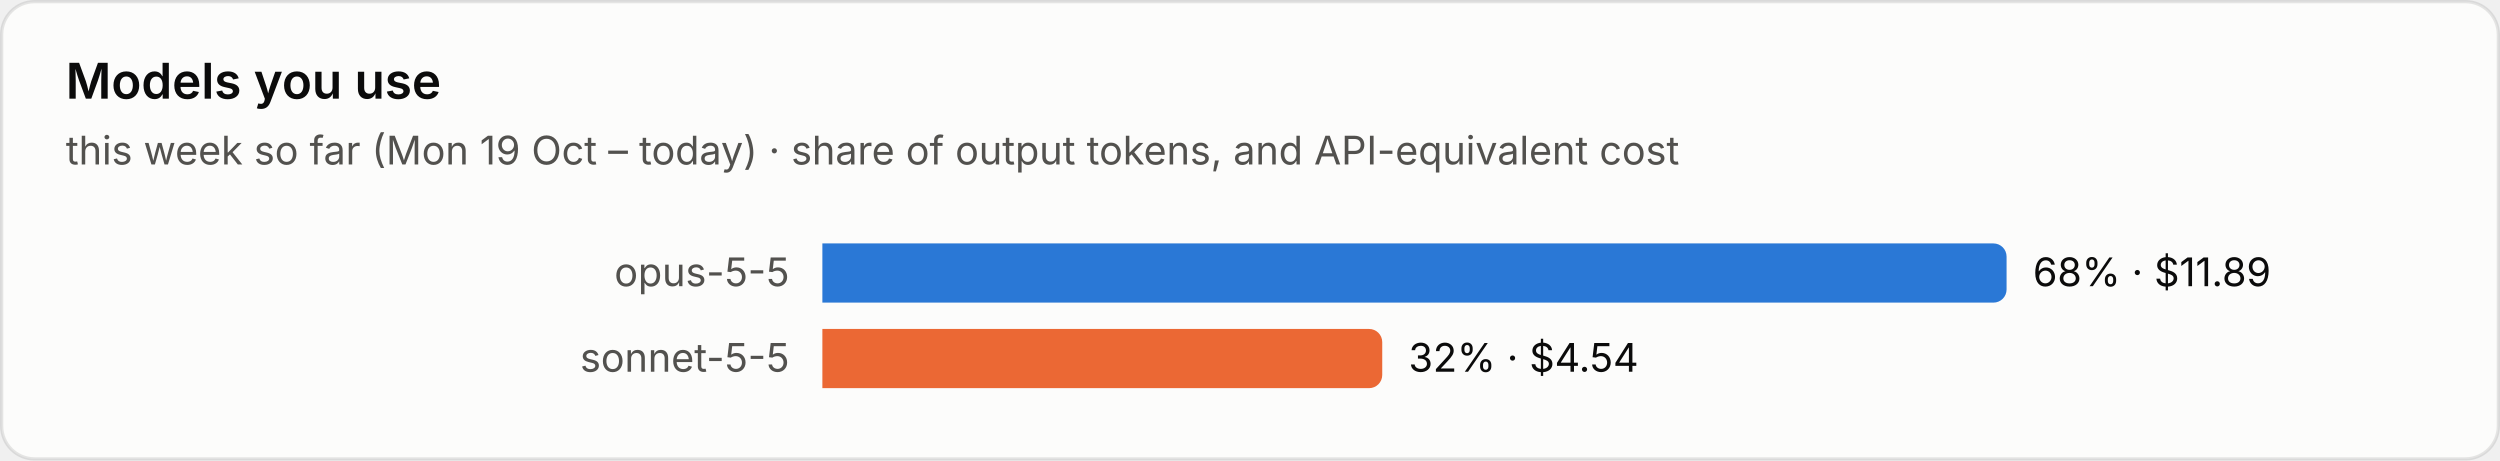
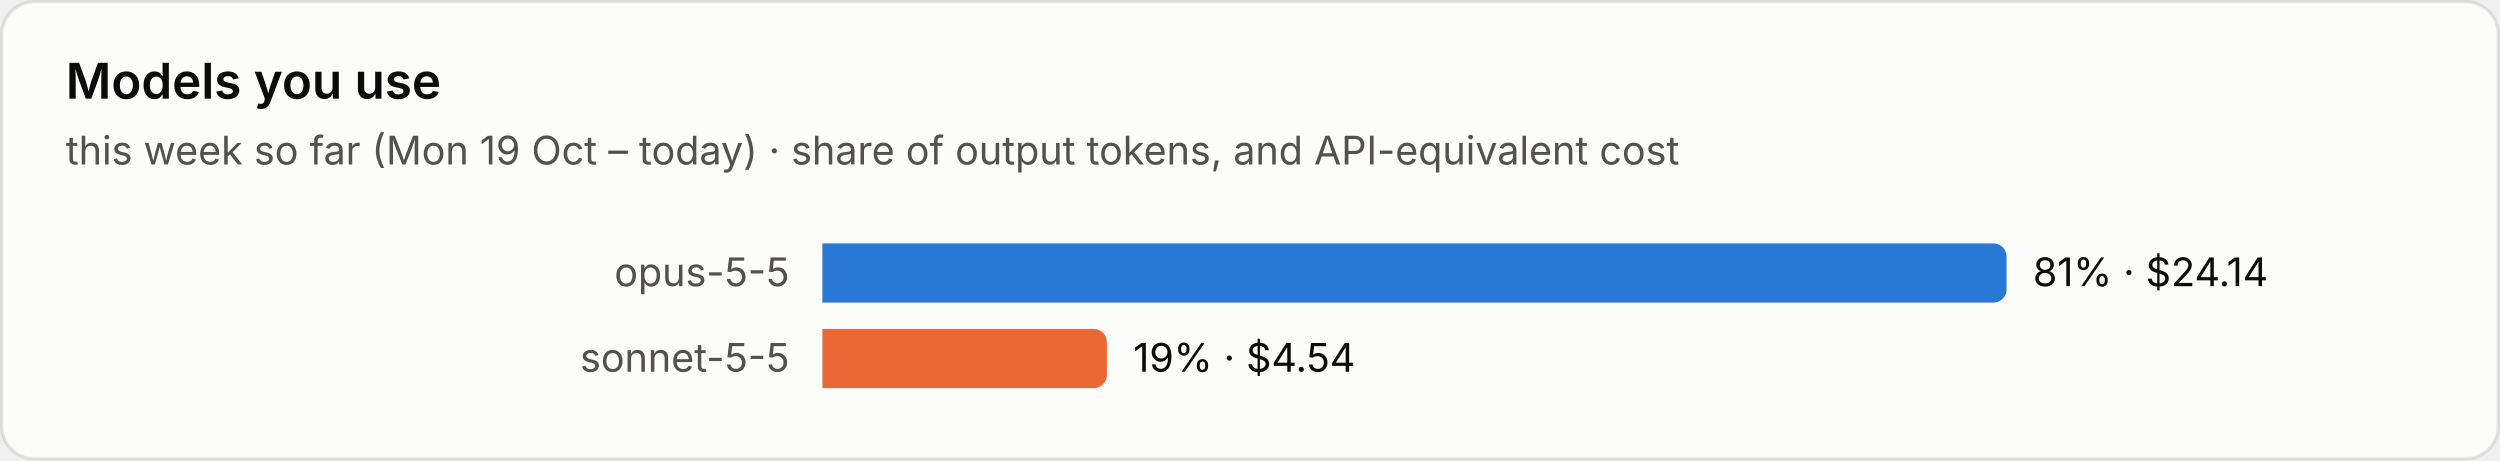
<svg xmlns="http://www.w3.org/2000/svg" viewBox="0 0 760 140" width="760" height="140" role="img" aria-label="Models you use">
  <style>text{font-family:system-ui,-apple-system,"Segoe UI",sans-serif;font-variant-numeric:tabular-nums}.bg{fill:#fcfcfb;stroke:rgba(11,11,11,.10)}.tp{fill:#0b0b0b}.ts{fill:#52514e}.tm{fill:#898781}.grid{stroke:#e1e0d9;stroke-width:1}.base{stroke:#c3c2b7;stroke-width:1}.so{fill:#b5b3ad}.lo{stroke:#b5b3ad}.qe{fill:#f0efec}.ring{stroke:#fcfcfb}.area{fill-opacity:.1}.s0{fill:#2a78d6}.l0{stroke:#2a78d6}.s1{fill:#eb6834}.l1{stroke:#eb6834}.s2{fill:#1baf7a}.l2{stroke:#1baf7a}.s3{fill:#eda100}.l3{stroke:#eda100}.s4{fill:#e87ba4}.l4{stroke:#e87ba4}.s5{fill:#008300}.l5{stroke:#008300}.s6{fill:#4a3aa7}.l6{stroke:#4a3aa7}.s7{fill:#e34948}.l7{stroke:#e34948}.q0{fill:#cde2fb}.q1{fill:#9ec5f4}.q2{fill:#6da7ec}.q3{fill:#3987e5}.q4{fill:#256abf}.q5{fill:#184f95}.q6{fill:#0d366b}.r0{fill:#f8d4d4}.r1{fill:#ec8f8f}.r2{fill:#c42f2f}.a0{fill:#fbe3e3}.a1{fill:#f5b8b8}.a2{fill:#ec8f8f}.a3{fill:#d65252}.a4{fill:#a82525}.tq0{fill:#0b0b0b}.tq1{fill:#0b0b0b}.tq2{fill:#0b0b0b}.tq3{fill:#ffffff}.tq4{fill:#ffffff}.tq5{fill:#ffffff}.tq6{fill:#ffffff}.tr0{fill:#0b0b0b}.tr1{fill:#0b0b0b}.tr2{fill:#ffffff}.ta0{fill:#0b0b0b}.ta1{fill:#0b0b0b}.ta2{fill:#0b0b0b}.ta3{fill:#ffffff}.ta4{fill:#ffffff}.tw{fill:#ffffff}@media (prefers-color-scheme:dark){.bg{fill:#1a1a19;stroke:rgba(255,255,255,.10)}.tp{fill:#fff}.ts{fill:#c3c2b7}.tm{fill:#898781}.grid{stroke:#2c2c2a}.base{stroke:#383835}.so{fill:#5c5b57}.lo{stroke:#5c5b57}.qe{fill:#262624}.ring{stroke:#1a1a19}.s0{fill:#3987e5}.l0{stroke:#3987e5}.s1{fill:#d95926}.l1{stroke:#d95926}.s2{fill:#199e70}.l2{stroke:#199e70}.s3{fill:#c98500}.l3{stroke:#c98500}.s4{fill:#d55181}.l4{stroke:#d55181}.s5{fill:#008300}.l5{stroke:#008300}.s6{fill:#9085e9}.l6{stroke:#9085e9}.s7{fill:#e66767}.l7{stroke:#e66767}.q0{fill:#16263a}.q1{fill:#123a66}.q2{fill:#184f95}.q3{fill:#256abf}.q4{fill:#3987e5}.q5{fill:#6da7ec}.q6{fill:#b7d3f6}.r0{fill:#4a2023}.r1{fill:#8c2c2f}.r2{fill:#e25555}.a0{fill:#3a1a1c}.a1{fill:#5e2427}.a2{fill:#8c2c2f}.a3{fill:#c43c3f}.a4{fill:#f07070}.tq0{fill:#ffffff}.tq1{fill:#ffffff}.tq2{fill:#ffffff}.tq3{fill:#ffffff}.tq4{fill:#ffffff}.tq5{fill:#0b0b0b}.tq6{fill:#0b0b0b}.tr0{fill:#ffffff}.tr1{fill:#ffffff}.tr2{fill:#ffffff}.ta0{fill:#ffffff}.ta1{fill:#ffffff}.ta2{fill:#ffffff}.ta3{fill:#ffffff}.ta4{fill:#0b0b0b}.tw{fill:#ffffff}}</style>
  <rect class="bg" x=".5" y=".5" width="759" height="139" rx="10" />
  <text class="tp" x="20" y="30" font-size="15" font-weight="600">Models you use</text>
  <text class="ts" x="20" y="50" font-size="12">this week so far (Mon 19 Oct – today) · share of output tokens, and API-equivalent cost</text>
  <text class="ts" x="240" y="87.0" font-size="12" text-anchor="end">opus-5-5</text>
  <path class="s0" d="M250 74h356.0a4 4 0 0 1 4 4v10a4 4 0 0 1-4 4h-356.0z" />
-   <text class="tp" x="618.0" y="87.0" font-size="12">68% · $11.89</text>
+   <text class="tp" x="618.0" y="87.0" font-size="12">81% · $24.14</text>
  <text class="ts" x="240" y="113.0" font-size="12" text-anchor="end">sonnet-5-5</text>
-   <path class="s1" d="M250 100h166.2a4 4 0 0 1 4 4v10a4 4 0 0 1-4 4h-166.2z" />
-   <text class="tp" x="428.2" y="113.0" font-size="12">32% · $4.54</text>
+   <path class="s1" d="M250 100h82.5a4 4 0 0 1 4 4v10a4 4 0 0 1-4 4h-82.5z" />
+   <text class="tp" x="344.5" y="113.0" font-size="12">19% · $4.54</text>
</svg>
